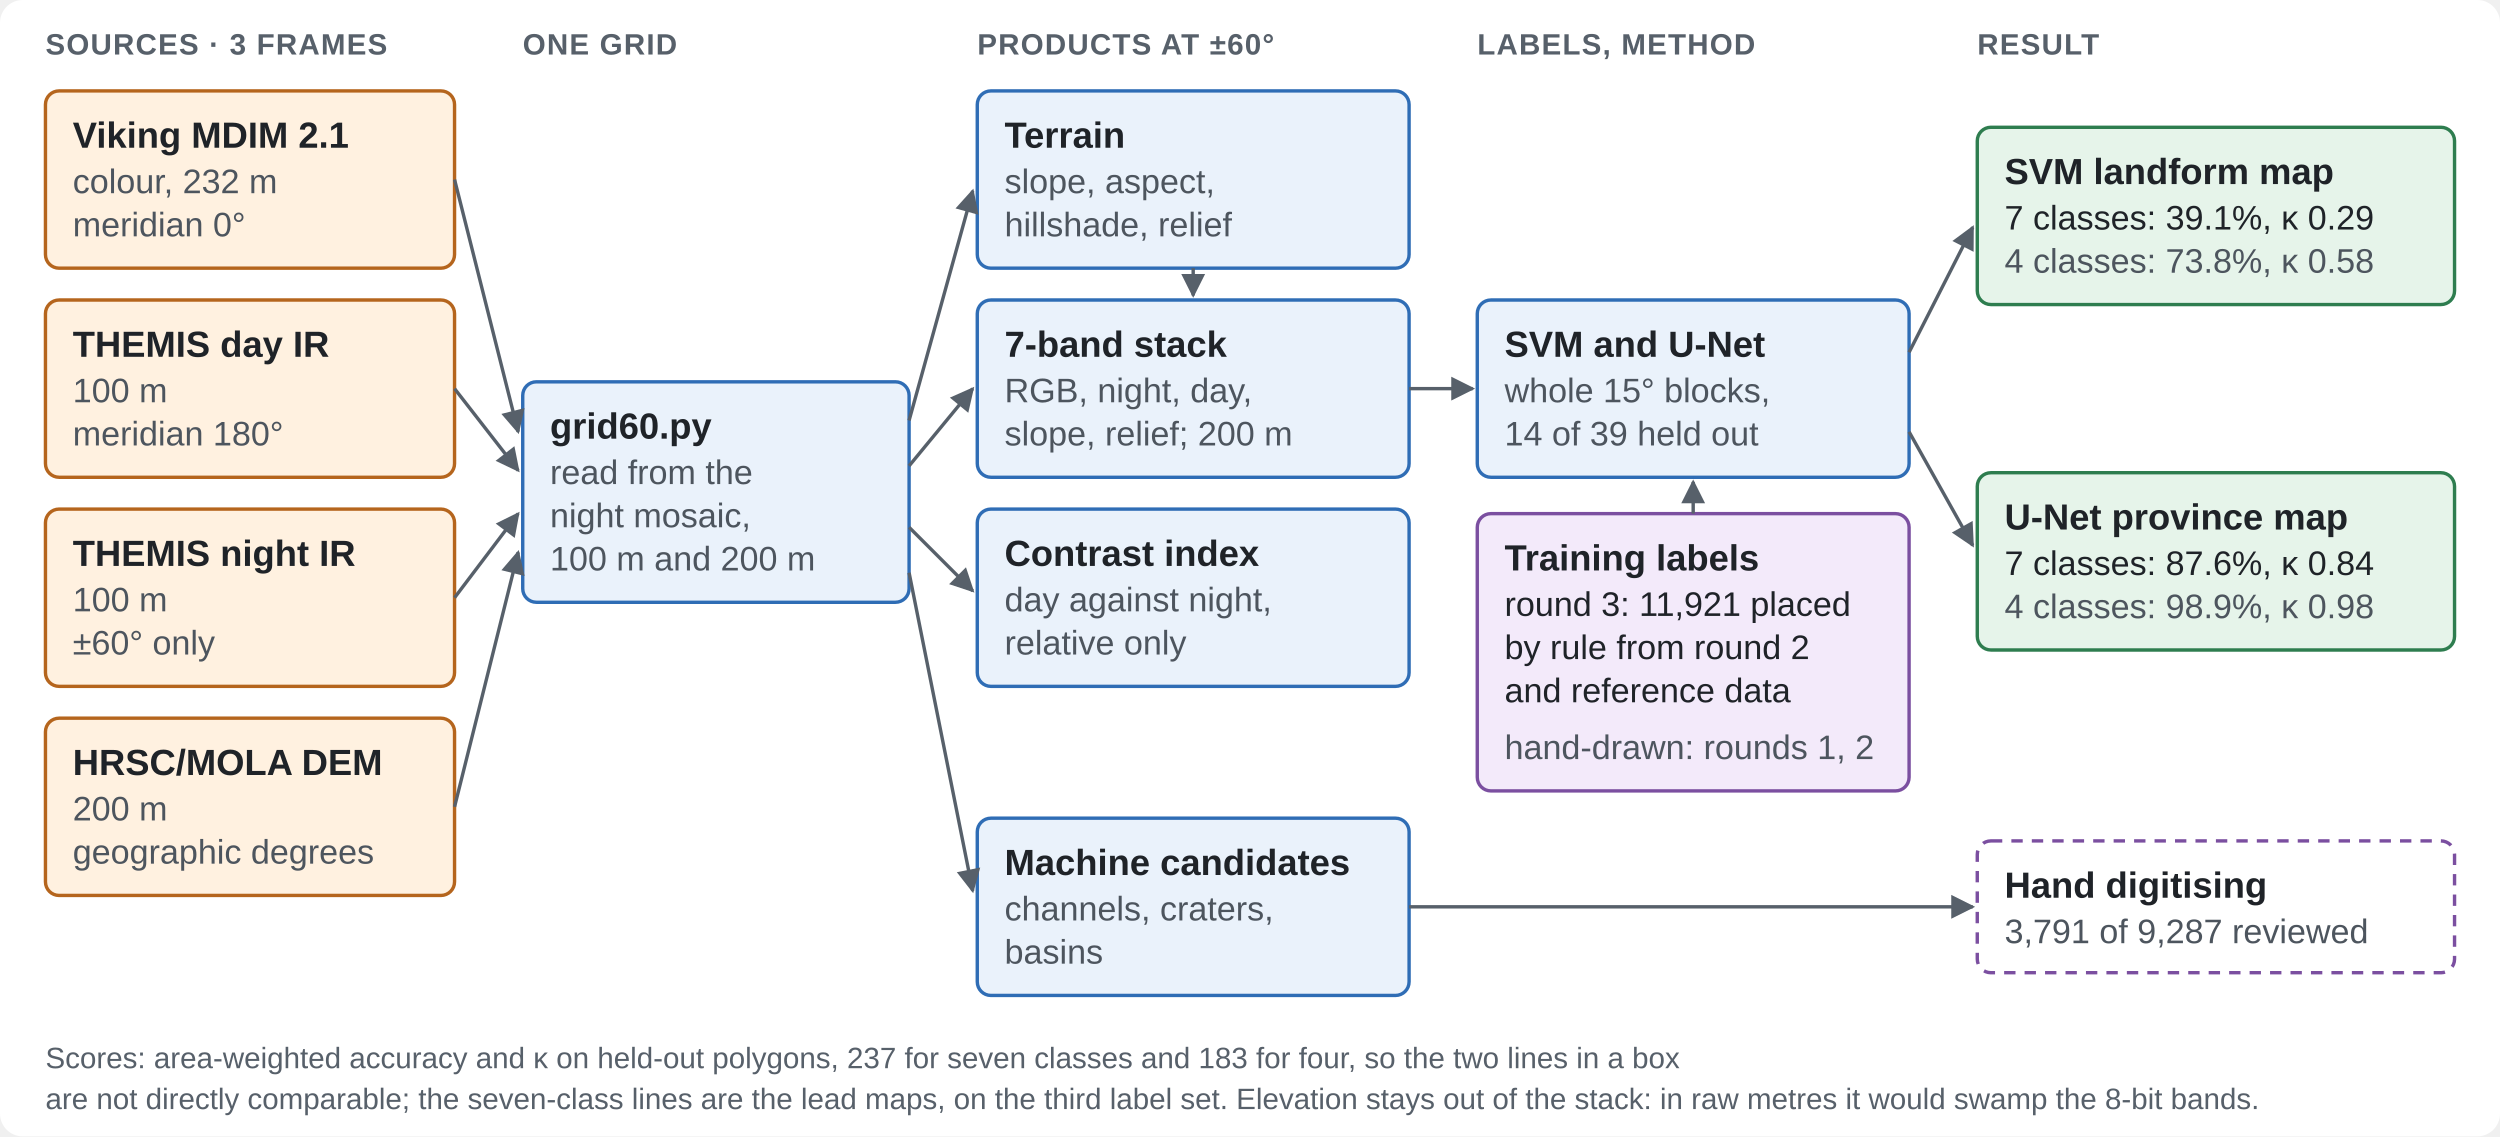
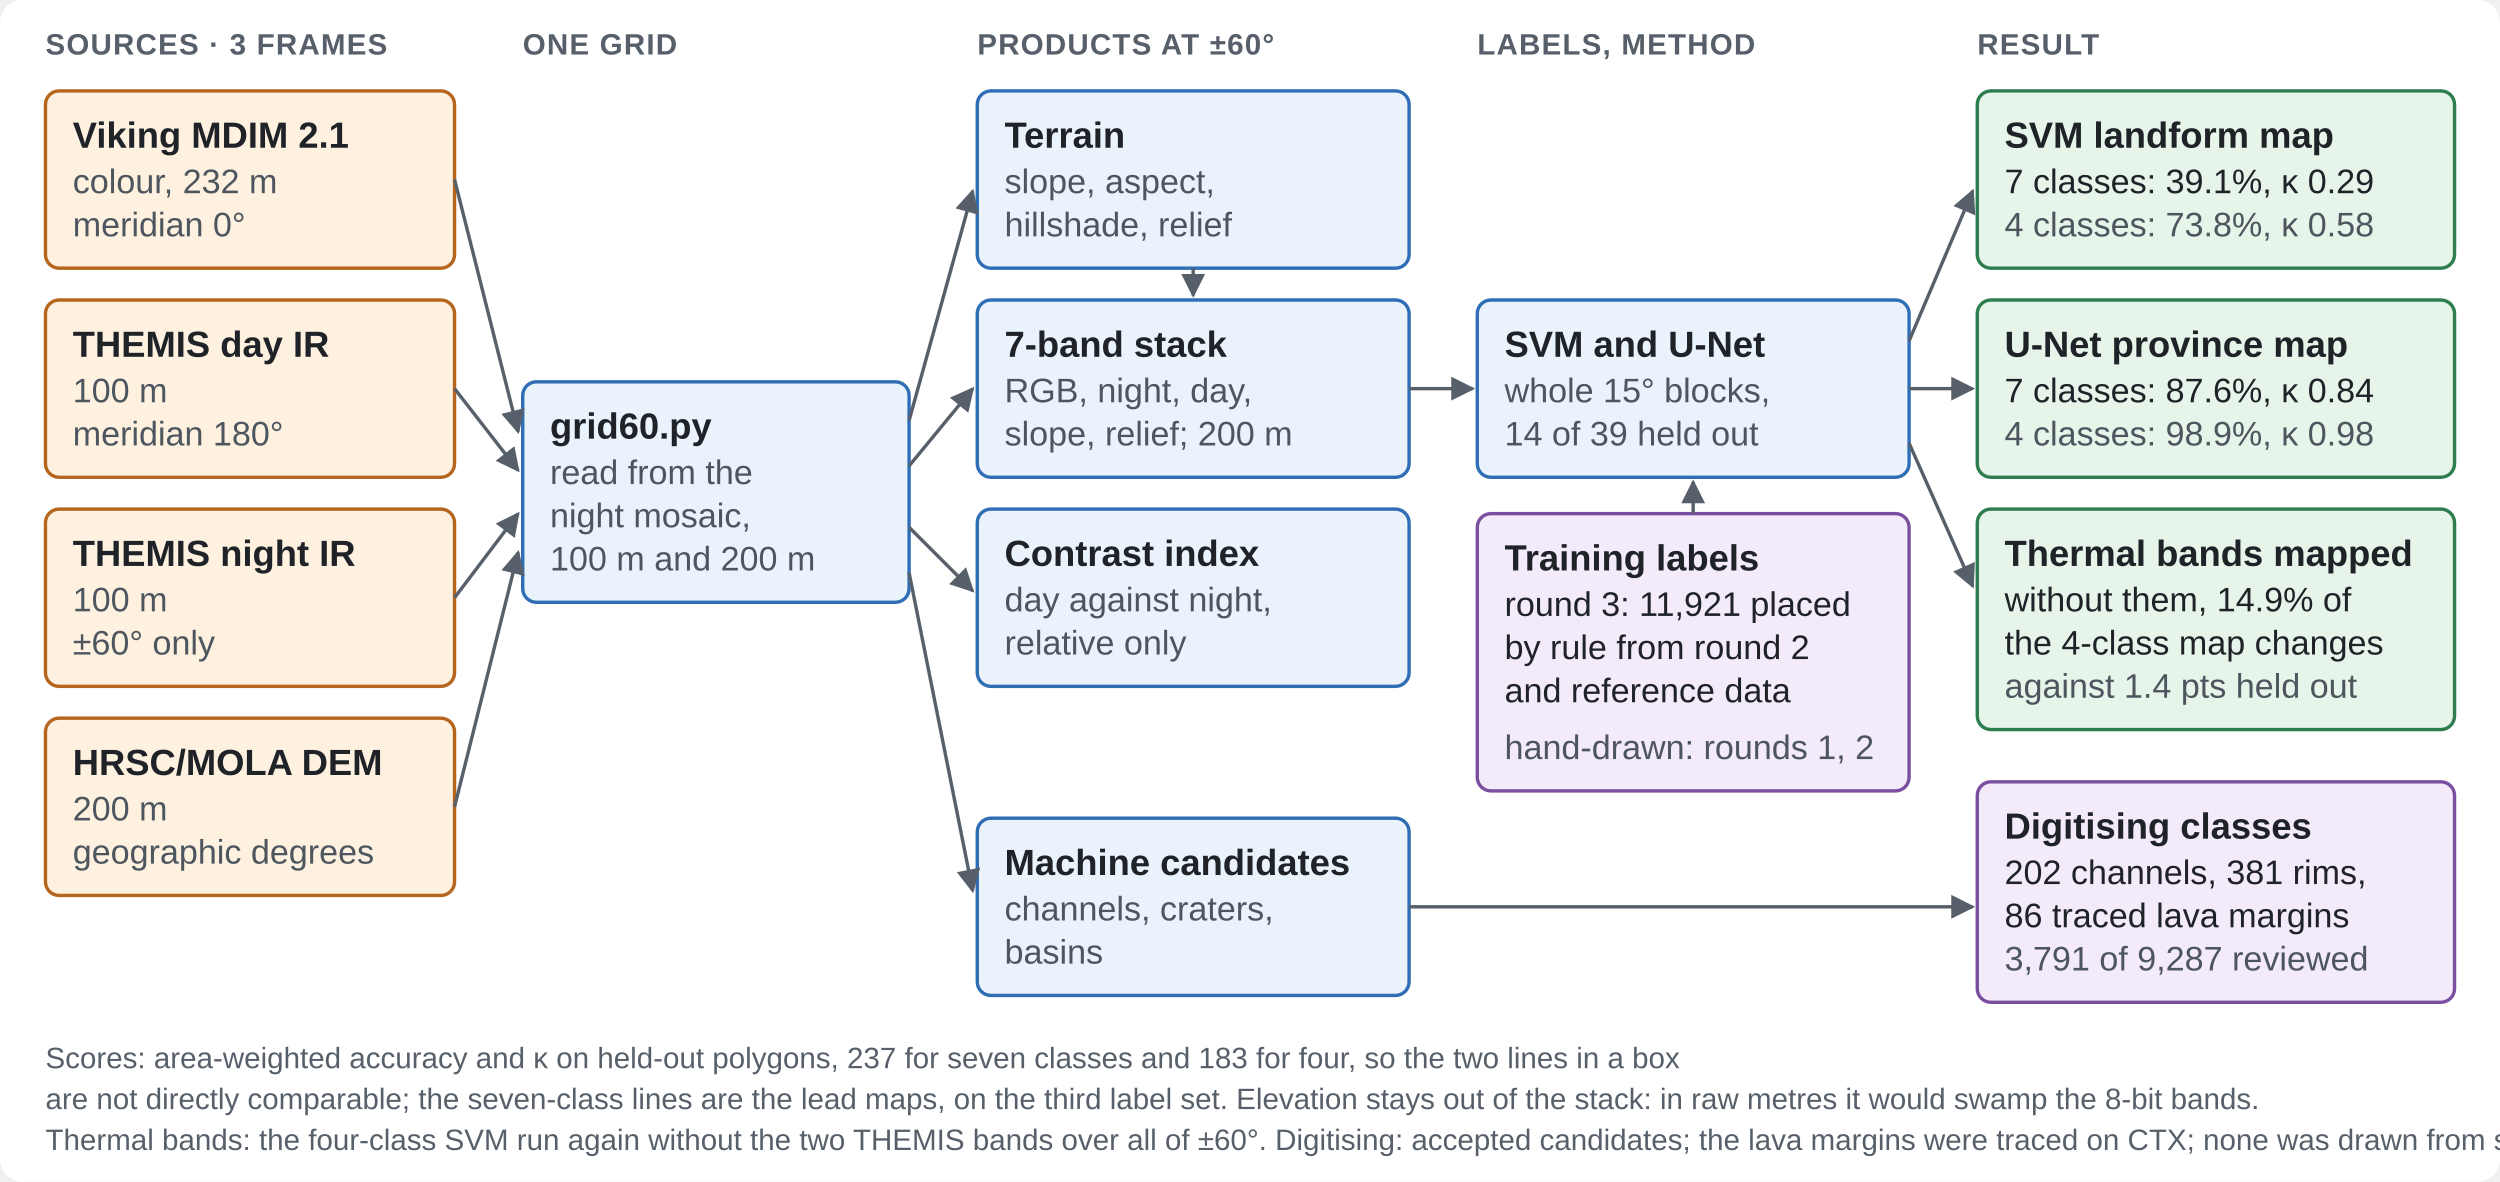
- <svg xmlns="http://www.w3.org/2000/svg" viewBox="0 0 1100 500" width="1100" height="500" data-paper-height="446" font-family="Arial, Helvetica, sans-serif" font-size="16">
+ <svg xmlns="http://www.w3.org/2000/svg" viewBox="0 0 1100 520" width="1100" height="520" data-paper-height="452" font-family="Arial, Helvetica, sans-serif" font-size="16">
  <defs>
    <marker id="a" viewBox="0 0 10 10" refX="9" refY="5" markerWidth="7" markerHeight="7" orient="auto-start-reverse">
      <path d="M0,0 L10,5 L0,10 z" fill="#57606a" />
    </marker>
    <style>
      .src{fill:#fff1e0;stroke:#b5651d}
      .mid{fill:#eaf2fb;stroke:#2f6db5}
      .out{fill:#e6f4ea;stroke:#2e7d4f}
      .hand{fill:#f3eafa;stroke:#7b4fa0}
-       .open{fill:#ffffff;stroke:#7b4fa0;stroke-dasharray:5 4}
      rect.b{stroke-width:1.5}
      text{fill:#1f2328}
      .t{font-weight:bold}
      .s{fill:#4d555e;font-size:15px}
      .n{font-size:15px}
      .note{fill:#57606a;font-size:13px}
      line{stroke:#57606a;stroke-width:1.5;fill:none;marker-end:url(#a)}
      .cap{fill:#57606a;font-size:13px;font-weight:bold;letter-spacing:.04em}
    </style>
  </defs>
-   <rect x="0" y="0" width="1100" height="500" rx="10" fill="#ffffff" />
+   <rect x="0" y="0" width="1100" height="520" rx="10" fill="#ffffff" />
  <text class="cap" x="20" y="24">SOURCES · 3 FRAMES</text>
  <text class="cap" x="230" y="24">ONE GRID</text>
  <text class="cap" x="430" y="24">PRODUCTS AT ±60°</text>
  <text class="cap" x="650" y="24">LABELS, METHOD</text>
  <text class="cap" x="870" y="24">RESULT</text>
  <rect class="b src" x="20" y="40" width="180" height="78" rx="6" />
  <text x="32" y="65" class="t">Viking MDIM 2.1</text>
  <text x="32" y="85" class="s">colour, 232 m</text>
  <text x="32" y="104" class="s">meridian 0°</text>
  <rect class="b src" x="20" y="132" width="180" height="78" rx="6" />
  <text x="32" y="157" class="t">THEMIS day IR</text>
  <text x="32" y="177" class="s">100 m</text>
  <text x="32" y="196" class="s">meridian 180°</text>
  <rect class="b src" x="20" y="224" width="180" height="78" rx="6" />
  <text x="32" y="249" class="t">THEMIS night IR</text>
  <text x="32" y="269" class="s">100 m</text>
  <text x="32" y="288" class="s">±60° only</text>
  <rect class="b src" x="20" y="316" width="180" height="78" rx="6" />
  <text x="32" y="341" class="t">HRSC/MOLA DEM</text>
  <text x="32" y="361" class="s">200 m</text>
  <text x="32" y="380" class="s">geographic degrees</text>
  <rect class="b mid" x="230" y="168" width="170" height="97" rx="6" />
  <text x="242" y="193" class="t">grid60.py</text>
  <text x="242" y="213" class="s">read from the</text>
  <text x="242" y="232" class="s">night mosaic,</text>
  <text x="242" y="251" class="s">100 m and 200 m</text>
  <line x1="200" y1="79" x2="228" y2="190" />
  <line x1="200" y1="171" x2="228" y2="207" />
  <line x1="200" y1="263" x2="228" y2="226" />
  <line x1="200" y1="355" x2="228" y2="243" />
  <rect class="b mid" x="430" y="40" width="190" height="78" rx="6" />
  <text x="442" y="65" class="t">Terrain</text>
  <text x="442" y="85" class="s">slope, aspect,</text>
  <text x="442" y="104" class="s">hillshade, relief</text>
  <rect class="b mid" x="430" y="132" width="190" height="78" rx="6" />
  <text x="442" y="157" class="t">7-band stack</text>
  <text x="442" y="177" class="s">RGB, night, day,</text>
  <text x="442" y="196" class="s">slope, relief; 200 m</text>
  <rect class="b mid" x="430" y="224" width="190" height="78" rx="6" />
  <text x="442" y="249" class="t">Contrast index</text>
  <text x="442" y="269" class="s">day against night,</text>
  <text x="442" y="288" class="s">relative only</text>
  <rect class="b mid" x="430" y="360" width="190" height="78" rx="6" />
  <text x="442" y="385" class="t">Machine candidates</text>
  <text x="442" y="405" class="s">channels, craters,</text>
  <text x="442" y="424" class="s">basins</text>
  <line x1="400" y1="185" x2="428" y2="84" />
  <line x1="400" y1="205" x2="428" y2="171" />
  <line x1="400" y1="232" x2="428" y2="260" />
  <line x1="400" y1="252" x2="428" y2="392" />
  <line x1="525" y1="118" x2="525" y2="130" />
  <rect class="b mid" x="650" y="132" width="190" height="78" rx="6" />
  <text x="662" y="157" class="t">SVM and U-Net</text>
  <text x="662" y="177" class="s">whole 15° blocks,</text>
  <text x="662" y="196" class="s">14 of 39 held out</text>
  <rect class="b hand" x="650" y="226" width="190" height="122" rx="6" />
  <text x="662" y="251" class="t">Training labels</text>
  <text x="662" y="271" class="n">round 3: 11,921 placed</text>
  <text x="662" y="290" class="n">by rule from round 2</text>
  <text x="662" y="309" class="n">and reference data</text>
  <text x="662" y="334" class="s">hand-drawn: rounds 1, 2</text>
  <line x1="620" y1="171" x2="648" y2="171" />
  <line x1="745" y1="226" x2="745" y2="212" />
-   <rect class="b out" x="870" y="56" width="210" height="78" rx="6" />
-   <text x="882" y="81" class="t">SVM landform map</text>
-   <text x="882" y="101" class="n">7 classes: 39.1%, κ 0.29</text>
-   <text x="882" y="120" class="s">4 classes: 73.8%, κ 0.58</text>
-   <rect class="b out" x="870" y="208" width="210" height="78" rx="6" />
-   <text x="882" y="233" class="t">U-Net province map</text>
-   <text x="882" y="253" class="n">7 classes: 87.6%, κ 0.84</text>
-   <text x="882" y="272" class="s">4 classes: 98.9%, κ 0.98</text>
-   <rect class="b open" x="870" y="370" width="210" height="58" rx="6" />
-   <text x="882" y="395" class="t">Hand digitising</text>
-   <text x="882" y="415" class="s">3,791 of 9,287 reviewed</text>
-   <line x1="840" y1="155" x2="868" y2="100" />
-   <line x1="840" y1="190" x2="868" y2="240" />
+   <rect class="b out" x="870" y="40" width="210" height="78" rx="6" />
+   <text x="882" y="65" class="t">SVM landform map</text>
+   <text x="882" y="85" class="n">7 classes: 39.1%, κ 0.29</text>
+   <text x="882" y="104" class="s">4 classes: 73.8%, κ 0.58</text>
+   <rect class="b out" x="870" y="132" width="210" height="78" rx="6" />
+   <text x="882" y="157" class="t">U-Net province map</text>
+   <text x="882" y="177" class="n">7 classes: 87.6%, κ 0.84</text>
+   <text x="882" y="196" class="s">4 classes: 98.9%, κ 0.98</text>
+   <rect class="b out" x="870" y="224" width="210" height="97" rx="6" />
+   <text x="882" y="249" class="t">Thermal bands mapped</text>
+   <text x="882" y="269" class="n">without them, 14.9% of</text>
+   <text x="882" y="288" class="n">the 4-class map changes</text>
+   <text x="882" y="307" class="s">against 1.4 pts held out</text>
+   <rect class="b hand" x="870" y="344" width="210" height="97" rx="6" />
+   <text x="882" y="369" class="t">Digitising classes</text>
+   <text x="882" y="389" class="n">202 channels, 381 rims,</text>
+   <text x="882" y="408" class="n">86 traced lava margins</text>
+   <text x="882" y="427" class="s">3,791 of 9,287 reviewed</text>
+   <line x1="840" y1="150" x2="868" y2="84" />
+   <line x1="840" y1="171" x2="868" y2="171" />
+   <line x1="840" y1="195" x2="868" y2="258" />
  <line x1="620" y1="399" x2="868" y2="399" />
  <text x="20" y="470" class="note">Scores: area-weighted accuracy and κ on held-out polygons, 237 for seven classes and 183 for four, so the two lines in a box</text>
  <text x="20" y="488" class="note">are not directly comparable; the seven-class lines are the lead maps, on the third label set. Elevation stays out of the stack: in raw metres it would swamp the 8-bit bands.</text>
+   <text x="20" y="506" class="note">Thermal bands: the four-class SVM run again without the two THEMIS bands over all of ±60°. Digitising: accepted candidates; the lava margins were traced on CTX; none was drawn from scratch.</text>
</svg>
